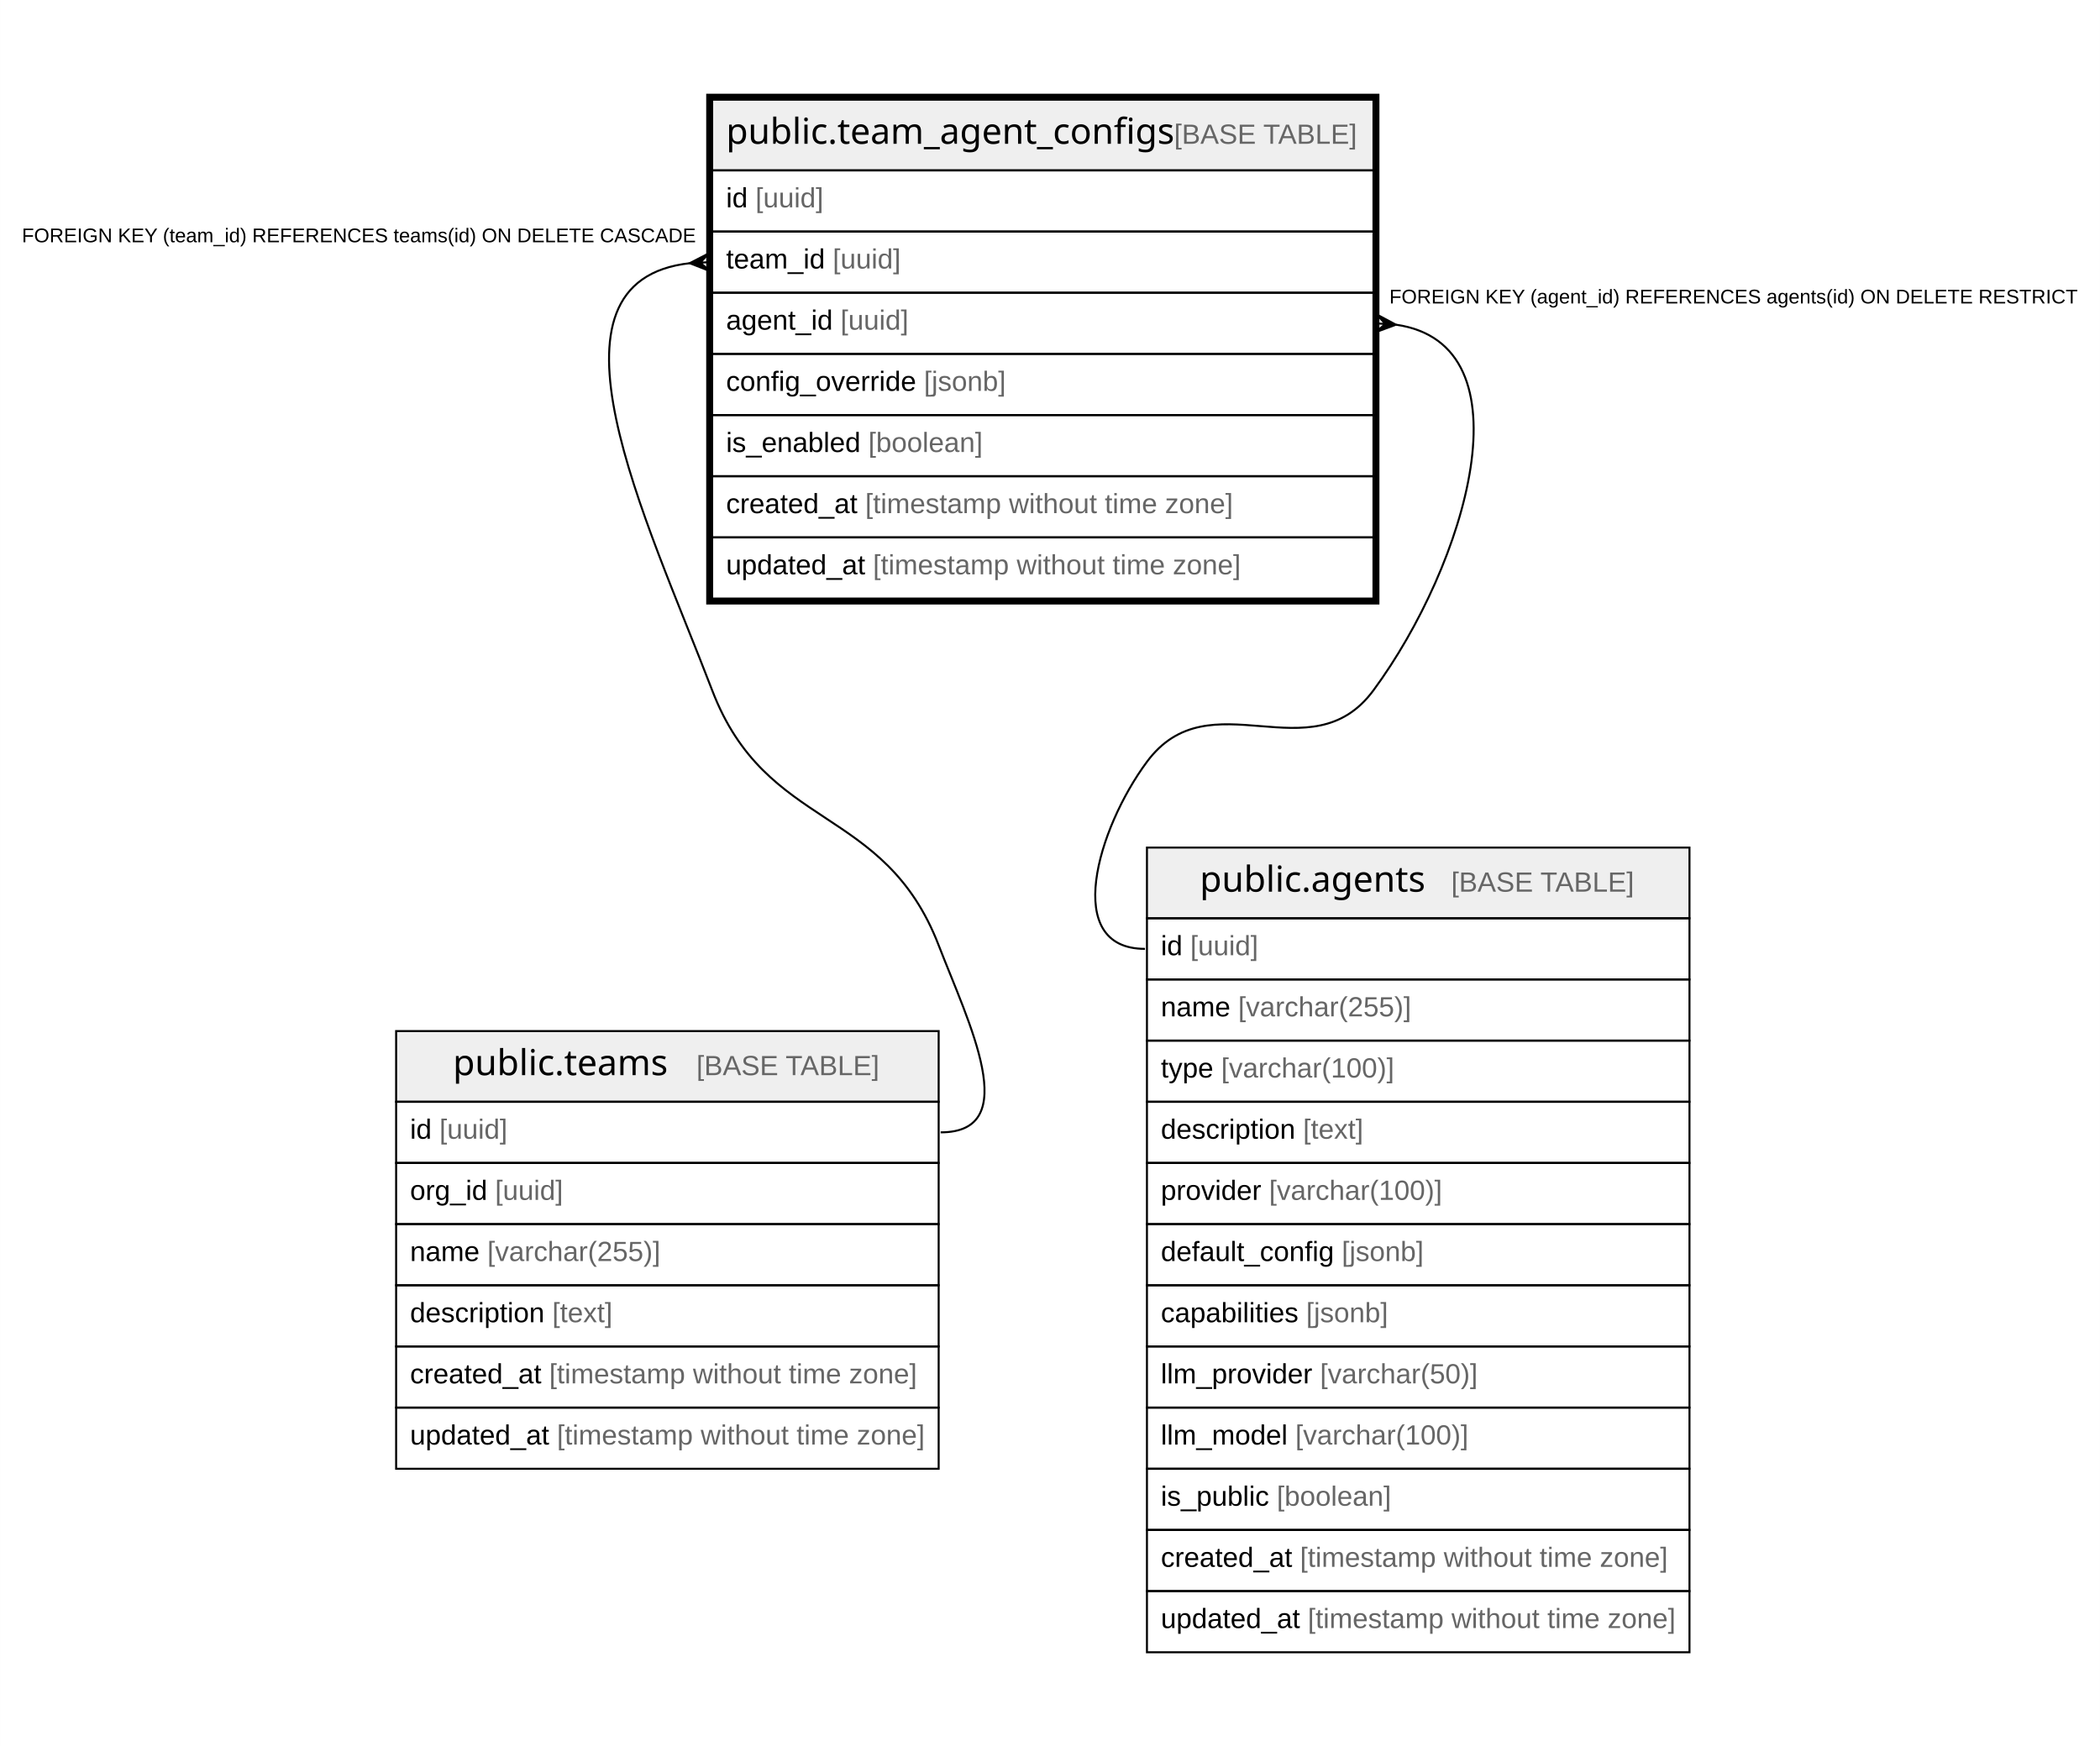
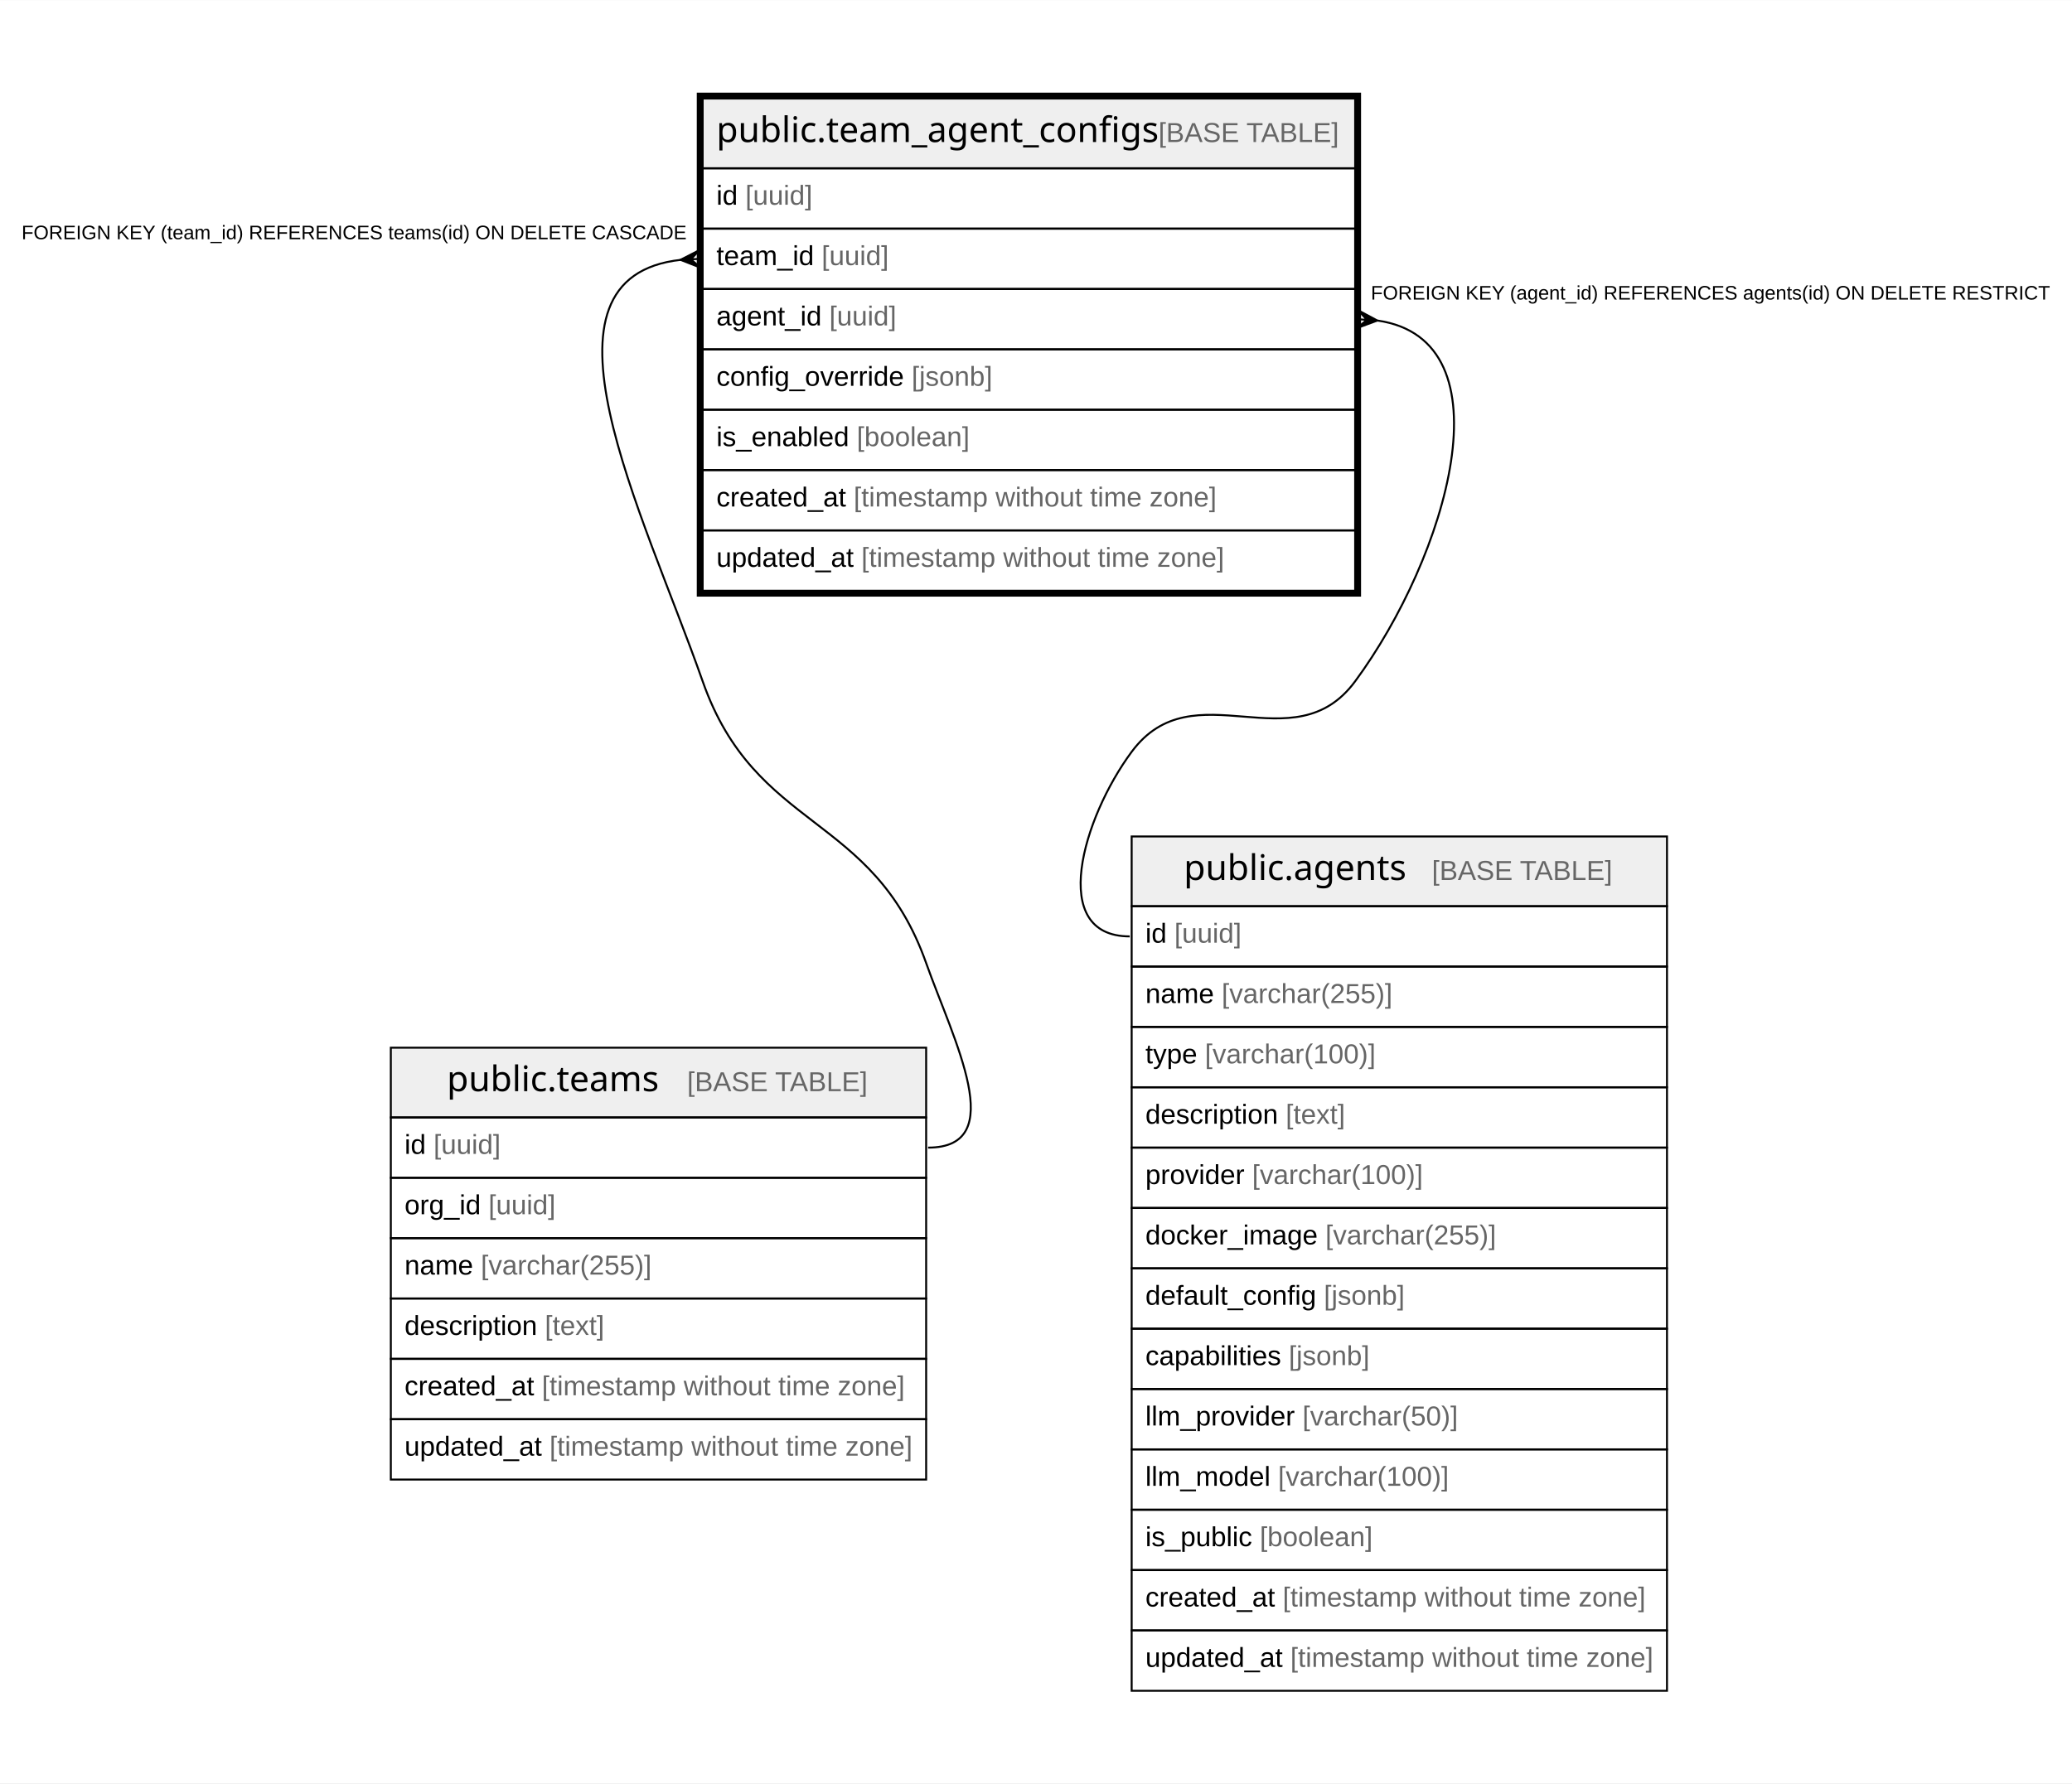
- <svg xmlns="http://www.w3.org/2000/svg" width="1057pt" height="879pt" viewBox="0.00 0.00 1057.20 879.20">
-   <g id="graph0" class="graph" transform="scale(1 1) rotate(0) translate(4 875.2)">
-     <polygon fill="white" stroke="none" points="-4,4 -4,-875.2 1053.2,-875.2 1053.2,4 -4,4" />
+ <svg xmlns="http://www.w3.org/2000/svg" width="1057pt" height="910pt" viewBox="0.00 0.00 1057.20 910.00">
+   <g id="graph0" class="graph" transform="scale(1 1) rotate(0) translate(4 906)">
+     <polygon fill="white" stroke="none" points="-4,4 -4,-906 1053.2,-906 1053.2,4 -4,4" />
    <g id="node1" class="node">
-       <polygon fill="#efefef" stroke="none" points="354.52,-789.4 354.52,-825 687.45,-825 687.45,-789.4 354.52,-789.4" />
-       <polygon fill="none" stroke="black" points="354.52,-789.4 354.52,-825 687.45,-825 687.45,-789.4 354.52,-789.4" />
-       <text text-anchor="start" x="361.52" y="-802.8" font-family="Arial Bold" font-size="18.00">public.team_agent_configs</text>
-       <text text-anchor="start" x="555.96" y="-802.8" font-family="Arial" font-size="14.00">    </text>
-       <text text-anchor="start" x="587.07" y="-802.8" font-family="Arial" font-size="14.00" fill="#666666">[BASE TABLE]</text>
+       <polygon fill="#efefef" stroke="none" points="354.52,-820.2 354.52,-855.8 687.45,-855.8 687.45,-820.2 354.52,-820.2" />
+       <polygon fill="none" stroke="black" points="354.52,-820.2 354.52,-855.8 687.45,-855.8 687.45,-820.2 354.52,-820.2" />
+       <text text-anchor="start" x="361.52" y="-833.6" font-family="Arial Bold" font-size="18.00">public.team_agent_configs</text>
+       <text text-anchor="start" x="555.96" y="-833.6" font-family="Arial" font-size="14.00">    </text>
+       <text text-anchor="start" x="587.07" y="-833.6" font-family="Arial" font-size="14.00" fill="#666666">[BASE TABLE]</text>
+       <polygon fill="none" stroke="black" points="354.52,-789.4 354.52,-820.2 687.45,-820.2 687.45,-789.4 354.52,-789.4" />
+       <text text-anchor="start" x="361.52" y="-801.6" font-family="Arial" font-size="14.00">id </text>
+       <text text-anchor="start" x="376.3" y="-801.6" font-family="Arial" font-size="14.00" fill="#666666">[uuid]</text>
      <polygon fill="none" stroke="black" points="354.52,-758.6 354.52,-789.4 687.45,-789.4 687.45,-758.6 354.52,-758.6" />
-       <text text-anchor="start" x="361.52" y="-770.8" font-family="Arial" font-size="14.00">id </text>
-       <text text-anchor="start" x="376.3" y="-770.8" font-family="Arial" font-size="14.00" fill="#666666">[uuid]</text>
+       <text text-anchor="start" x="361.52" y="-770.8" font-family="Arial" font-size="14.00">team_id </text>
+       <text text-anchor="start" x="415.21" y="-770.8" font-family="Arial" font-size="14.00" fill="#666666">[uuid]</text>
      <polygon fill="none" stroke="black" points="354.52,-727.8 354.52,-758.6 687.45,-758.6 687.45,-727.8 354.52,-727.8" />
-       <text text-anchor="start" x="361.52" y="-740" font-family="Arial" font-size="14.00">team_id </text>
-       <text text-anchor="start" x="415.21" y="-740" font-family="Arial" font-size="14.00" fill="#666666">[uuid]</text>
+       <text text-anchor="start" x="361.52" y="-740" font-family="Arial" font-size="14.00">agent_id </text>
+       <text text-anchor="start" x="419.12" y="-740" font-family="Arial" font-size="14.00" fill="#666666">[uuid]</text>
      <polygon fill="none" stroke="black" points="354.52,-697 354.52,-727.8 687.45,-727.8 687.45,-697 354.52,-697" />
-       <text text-anchor="start" x="361.52" y="-709.2" font-family="Arial" font-size="14.00">agent_id </text>
-       <text text-anchor="start" x="419.12" y="-709.2" font-family="Arial" font-size="14.00" fill="#666666">[uuid]</text>
+       <text text-anchor="start" x="361.52" y="-709.2" font-family="Arial" font-size="14.00">config_override </text>
+       <text text-anchor="start" x="461.13" y="-709.2" font-family="Arial" font-size="14.00" fill="#666666">[jsonb]</text>
      <polygon fill="none" stroke="black" points="354.52,-666.2 354.52,-697 687.45,-697 687.45,-666.2 354.52,-666.2" />
-       <text text-anchor="start" x="361.52" y="-678.4" font-family="Arial" font-size="14.00">config_override </text>
-       <text text-anchor="start" x="461.13" y="-678.4" font-family="Arial" font-size="14.00" fill="#666666">[jsonb]</text>
+       <text text-anchor="start" x="361.52" y="-678.4" font-family="Arial" font-size="14.00">is_enabled </text>
+       <text text-anchor="start" x="433.13" y="-678.4" font-family="Arial" font-size="14.00" fill="#666666">[boolean]</text>
      <polygon fill="none" stroke="black" points="354.52,-635.4 354.52,-666.2 687.45,-666.2 687.45,-635.4 354.52,-635.4" />
-       <text text-anchor="start" x="361.52" y="-647.6" font-family="Arial" font-size="14.00">is_enabled </text>
-       <text text-anchor="start" x="433.13" y="-647.6" font-family="Arial" font-size="14.00" fill="#666666">[boolean]</text>
+       <text text-anchor="start" x="361.52" y="-647.6" font-family="Arial" font-size="14.00">created_at </text>
+       <text text-anchor="start" x="431.56" y="-647.6" font-family="Arial" font-size="14.00" fill="#666666">[timestamp without time zone]</text>
      <polygon fill="none" stroke="black" points="354.52,-604.6 354.52,-635.4 687.45,-635.4 687.45,-604.6 354.52,-604.6" />
-       <text text-anchor="start" x="361.52" y="-616.8" font-family="Arial" font-size="14.00">created_at </text>
-       <text text-anchor="start" x="431.56" y="-616.8" font-family="Arial" font-size="14.00" fill="#666666">[timestamp without time zone]</text>
-       <polygon fill="none" stroke="black" points="354.52,-573.8 354.52,-604.6 687.45,-604.6 687.45,-573.8 354.52,-573.8" />
-       <text text-anchor="start" x="361.52" y="-586" font-family="Arial" font-size="14.00">updated_at </text>
-       <text text-anchor="start" x="435.47" y="-586" font-family="Arial" font-size="14.00" fill="#666666">[timestamp without time zone]</text>
-       <polygon fill="none" stroke="black" stroke-width="3" points="353.02,-572.3 353.02,-826.5 688.95,-826.5 688.95,-572.3 353.02,-572.3" />
+       <text text-anchor="start" x="361.52" y="-616.8" font-family="Arial" font-size="14.00">updated_at </text>
+       <text text-anchor="start" x="435.47" y="-616.8" font-family="Arial" font-size="14.00" fill="#666666">[timestamp without time zone]</text>
+       <polygon fill="none" stroke="black" stroke-width="3" points="353.02,-603.1 353.02,-857.3 688.95,-857.3 688.95,-603.1 353.02,-603.1" />
    </g>
    <g id="node2" class="node">
-       <polygon fill="#efefef" stroke="none" points="195.41,-320.4 195.41,-356 468.55,-356 468.55,-320.4 195.41,-320.4" />
-       <polygon fill="none" stroke="black" points="195.41,-320.4 195.41,-356 468.55,-356 468.55,-320.4 195.41,-320.4" />
-       <text text-anchor="start" x="224" y="-333.8" font-family="Arial Bold" font-size="18.00">public.teams</text>
-       <text text-anchor="start" x="315.48" y="-333.8" font-family="Arial" font-size="14.00">    </text>
-       <text text-anchor="start" x="346.59" y="-333.8" font-family="Arial" font-size="14.00" fill="#666666">[BASE TABLE]</text>
-       <polygon fill="none" stroke="black" points="195.41,-289.6 195.41,-320.4 468.55,-320.4 468.55,-289.6 195.41,-289.6" />
-       <text text-anchor="start" x="202.41" y="-301.8" font-family="Arial" font-size="14.00">id </text>
-       <text text-anchor="start" x="217.2" y="-301.8" font-family="Arial" font-size="14.00" fill="#666666">[uuid]</text>
-       <polygon fill="none" stroke="black" points="195.41,-258.8 195.41,-289.6 468.55,-289.6 468.55,-258.8 195.41,-258.8" />
-       <text text-anchor="start" x="202.41" y="-271" font-family="Arial" font-size="14.00">org_id </text>
-       <text text-anchor="start" x="245.22" y="-271" font-family="Arial" font-size="14.00" fill="#666666">[uuid]</text>
-       <polygon fill="none" stroke="black" points="195.41,-228 195.41,-258.8 468.55,-258.8 468.55,-228 195.41,-228" />
-       <text text-anchor="start" x="202.41" y="-240.2" font-family="Arial" font-size="14.00">name </text>
-       <text text-anchor="start" x="241.32" y="-240.2" font-family="Arial" font-size="14.00" fill="#666666">[varchar(255)]</text>
-       <polygon fill="none" stroke="black" points="195.41,-197.2 195.41,-228 468.55,-228 468.55,-197.2 195.41,-197.2" />
-       <text text-anchor="start" x="202.41" y="-209.4" font-family="Arial" font-size="14.00">description </text>
-       <text text-anchor="start" x="274" y="-209.4" font-family="Arial" font-size="14.00" fill="#666666">[text]</text>
-       <polygon fill="none" stroke="black" points="195.41,-166.4 195.41,-197.2 468.55,-197.2 468.55,-166.4 195.41,-166.4" />
-       <text text-anchor="start" x="202.41" y="-178.6" font-family="Arial" font-size="14.00">created_at </text>
-       <text text-anchor="start" x="272.46" y="-178.6" font-family="Arial" font-size="14.00" fill="#666666">[timestamp without time zone]</text>
-       <polygon fill="none" stroke="black" points="195.41,-135.6 195.41,-166.4 468.55,-166.4 468.55,-135.6 195.41,-135.6" />
-       <text text-anchor="start" x="202.41" y="-147.8" font-family="Arial" font-size="14.00">updated_at </text>
-       <text text-anchor="start" x="276.37" y="-147.8" font-family="Arial" font-size="14.00" fill="#666666">[timestamp without time zone]</text>
+       <polygon fill="#efefef" stroke="none" points="195.41,-335.8 195.41,-371.4 468.55,-371.4 468.55,-335.8 195.41,-335.8" />
+       <polygon fill="none" stroke="black" points="195.41,-335.8 195.41,-371.4 468.55,-371.4 468.55,-335.8 195.41,-335.8" />
+       <text text-anchor="start" x="224" y="-349.2" font-family="Arial Bold" font-size="18.00">public.teams</text>
+       <text text-anchor="start" x="315.48" y="-349.2" font-family="Arial" font-size="14.00">    </text>
+       <text text-anchor="start" x="346.59" y="-349.2" font-family="Arial" font-size="14.00" fill="#666666">[BASE TABLE]</text>
+       <polygon fill="none" stroke="black" points="195.41,-305 195.41,-335.8 468.55,-335.8 468.55,-305 195.41,-305" />
+       <text text-anchor="start" x="202.41" y="-317.2" font-family="Arial" font-size="14.00">id </text>
+       <text text-anchor="start" x="217.2" y="-317.2" font-family="Arial" font-size="14.00" fill="#666666">[uuid]</text>
+       <polygon fill="none" stroke="black" points="195.41,-274.2 195.41,-305 468.55,-305 468.55,-274.2 195.41,-274.2" />
+       <text text-anchor="start" x="202.41" y="-286.4" font-family="Arial" font-size="14.00">org_id </text>
+       <text text-anchor="start" x="245.22" y="-286.4" font-family="Arial" font-size="14.00" fill="#666666">[uuid]</text>
+       <polygon fill="none" stroke="black" points="195.41,-243.4 195.41,-274.2 468.55,-274.2 468.55,-243.4 195.41,-243.4" />
+       <text text-anchor="start" x="202.41" y="-255.6" font-family="Arial" font-size="14.00">name </text>
+       <text text-anchor="start" x="241.32" y="-255.6" font-family="Arial" font-size="14.00" fill="#666666">[varchar(255)]</text>
+       <polygon fill="none" stroke="black" points="195.41,-212.6 195.41,-243.4 468.55,-243.4 468.55,-212.6 195.41,-212.6" />
+       <text text-anchor="start" x="202.41" y="-224.8" font-family="Arial" font-size="14.00">description </text>
+       <text text-anchor="start" x="274" y="-224.8" font-family="Arial" font-size="14.00" fill="#666666">[text]</text>
+       <polygon fill="none" stroke="black" points="195.41,-181.8 195.41,-212.6 468.55,-212.6 468.55,-181.8 195.41,-181.8" />
+       <text text-anchor="start" x="202.41" y="-194" font-family="Arial" font-size="14.00">created_at </text>
+       <text text-anchor="start" x="272.46" y="-194" font-family="Arial" font-size="14.00" fill="#666666">[timestamp without time zone]</text>
+       <polygon fill="none" stroke="black" points="195.41,-151 195.41,-181.8 468.55,-181.8 468.55,-151 195.41,-151" />
+       <text text-anchor="start" x="202.41" y="-163.2" font-family="Arial" font-size="14.00">updated_at </text>
+       <text text-anchor="start" x="276.37" y="-163.2" font-family="Arial" font-size="14.00" fill="#666666">[timestamp without time zone]</text>
    </g>
    <g id="edge1" class="edge">
-       <path fill="none" stroke="black" d="M343.49,-742.69C262.3,-733.89 321.54,-613.77 354.52,-527.6 381.79,-456.32 441.07,-470.4 468.55,-399.2 483.63,-360.14 511.42,-305 469.55,-305" />
-       <polygon fill="black" stroke="black" points="343.2,-742.67 352.95,-747.68 348.52,-742.94 352.85,-743.17 352.85,-743.17 352.85,-743.17 348.52,-742.94 353.41,-738.69 343.2,-742.67" />
-       <text text-anchor="start" x="7" y="-753.2" font-family="Arial" font-size="10.00">FOREIGN KEY (team_id) REFERENCES teams(id) ON DELETE CASCADE</text>
+       <path fill="none" stroke="black" d="M343.5,-773.49C262.48,-764.76 323.96,-645.46 354.52,-558.4 381.53,-481.43 441.31,-491.48 468.55,-414.6 482.54,-375.14 511.42,-320.4 469.55,-320.4" />
+       <polygon fill="black" stroke="black" points="343.2,-773.48 352.95,-778.48 348.52,-773.75 352.85,-773.97 352.85,-773.97 352.85,-773.97 348.52,-773.75 353.41,-769.49 343.2,-773.48" />
+       <text text-anchor="start" x="7" y="-784" font-family="Arial" font-size="10.00">FOREIGN KEY (team_id) REFERENCES teams(id) ON DELETE CASCADE</text>
    </g>
    <g id="node3" class="node">
-       <polygon fill="#efefef" stroke="none" points="573.41,-412.8 573.41,-448.4 846.55,-448.4 846.55,-412.8 573.41,-412.8" />
-       <polygon fill="none" stroke="black" points="573.41,-412.8 573.41,-448.4 846.55,-448.4 846.55,-412.8 573.41,-412.8" />
-       <text text-anchor="start" x="600" y="-426.2" font-family="Arial Bold" font-size="18.00">public.agents</text>
-       <text text-anchor="start" x="695.47" y="-426.2" font-family="Arial" font-size="14.00">    </text>
-       <text text-anchor="start" x="726.59" y="-426.2" font-family="Arial" font-size="14.00" fill="#666666">[BASE TABLE]</text>
+       <polygon fill="#efefef" stroke="none" points="573.41,-443.6 573.41,-479.2 846.55,-479.2 846.55,-443.6 573.41,-443.6" />
+       <polygon fill="none" stroke="black" points="573.41,-443.6 573.41,-479.2 846.55,-479.2 846.55,-443.6 573.41,-443.6" />
+       <text text-anchor="start" x="600" y="-457" font-family="Arial Bold" font-size="18.00">public.agents</text>
+       <text text-anchor="start" x="695.47" y="-457" font-family="Arial" font-size="14.00">    </text>
+       <text text-anchor="start" x="726.59" y="-457" font-family="Arial" font-size="14.00" fill="#666666">[BASE TABLE]</text>
+       <polygon fill="none" stroke="black" points="573.41,-412.8 573.41,-443.6 846.55,-443.6 846.55,-412.8 573.41,-412.8" />
+       <text text-anchor="start" x="580.41" y="-425" font-family="Arial" font-size="14.00">id </text>
+       <text text-anchor="start" x="595.2" y="-425" font-family="Arial" font-size="14.00" fill="#666666">[uuid]</text>
      <polygon fill="none" stroke="black" points="573.41,-382 573.41,-412.8 846.55,-412.8 846.55,-382 573.41,-382" />
-       <text text-anchor="start" x="580.41" y="-394.2" font-family="Arial" font-size="14.00">id </text>
-       <text text-anchor="start" x="595.2" y="-394.2" font-family="Arial" font-size="14.00" fill="#666666">[uuid]</text>
+       <text text-anchor="start" x="580.41" y="-394.2" font-family="Arial" font-size="14.00">name </text>
+       <text text-anchor="start" x="619.32" y="-394.2" font-family="Arial" font-size="14.00" fill="#666666">[varchar(255)]</text>
      <polygon fill="none" stroke="black" points="573.41,-351.2 573.41,-382 846.55,-382 846.55,-351.2 573.41,-351.2" />
-       <text text-anchor="start" x="580.41" y="-363.4" font-family="Arial" font-size="14.00">name </text>
-       <text text-anchor="start" x="619.32" y="-363.4" font-family="Arial" font-size="14.00" fill="#666666">[varchar(255)]</text>
+       <text text-anchor="start" x="580.41" y="-363.4" font-family="Arial" font-size="14.00">type </text>
+       <text text-anchor="start" x="610.76" y="-363.4" font-family="Arial" font-size="14.00" fill="#666666">[varchar(100)]</text>
      <polygon fill="none" stroke="black" points="573.41,-320.4 573.41,-351.2 846.55,-351.2 846.55,-320.4 573.41,-320.4" />
-       <text text-anchor="start" x="580.41" y="-332.6" font-family="Arial" font-size="14.00">type </text>
-       <text text-anchor="start" x="610.76" y="-332.6" font-family="Arial" font-size="14.00" fill="#666666">[varchar(100)]</text>
+       <text text-anchor="start" x="580.41" y="-332.6" font-family="Arial" font-size="14.00">description </text>
+       <text text-anchor="start" x="652" y="-332.6" font-family="Arial" font-size="14.00" fill="#666666">[text]</text>
      <polygon fill="none" stroke="black" points="573.41,-289.6 573.41,-320.4 846.55,-320.4 846.55,-289.6 573.41,-289.6" />
-       <text text-anchor="start" x="580.41" y="-301.8" font-family="Arial" font-size="14.00">description </text>
-       <text text-anchor="start" x="652" y="-301.8" font-family="Arial" font-size="14.00" fill="#666666">[text]</text>
+       <text text-anchor="start" x="580.41" y="-301.8" font-family="Arial" font-size="14.00">provider </text>
+       <text text-anchor="start" x="634.88" y="-301.8" font-family="Arial" font-size="14.00" fill="#666666">[varchar(100)]</text>
      <polygon fill="none" stroke="black" points="573.41,-258.8 573.41,-289.6 846.55,-289.6 846.55,-258.8 573.41,-258.8" />
-       <text text-anchor="start" x="580.41" y="-271" font-family="Arial" font-size="14.00">provider </text>
-       <text text-anchor="start" x="634.88" y="-271" font-family="Arial" font-size="14.00" fill="#666666">[varchar(100)]</text>
+       <text text-anchor="start" x="580.41" y="-271" font-family="Arial" font-size="14.00">docker_image </text>
+       <text text-anchor="start" x="672.24" y="-271" font-family="Arial" font-size="14.00" fill="#666666">[varchar(255)]</text>
      <polygon fill="none" stroke="black" points="573.41,-228 573.41,-258.8 846.55,-258.8 846.55,-228 573.41,-228" />
      <text text-anchor="start" x="580.41" y="-240.2" font-family="Arial" font-size="14.00">default_config </text>
      <text text-anchor="start" x="671.48" y="-240.2" font-family="Arial" font-size="14.00" fill="#666666">[jsonb]</text>
      <polygon fill="none" stroke="black" points="573.41,-197.2 573.41,-228 846.55,-228 846.55,-197.2 573.41,-197.2" />
      <text text-anchor="start" x="580.41" y="-209.4" font-family="Arial" font-size="14.00">capabilities </text>
      <text text-anchor="start" x="653.56" y="-209.4" font-family="Arial" font-size="14.00" fill="#666666">[jsonb]</text>
      <polygon fill="none" stroke="black" points="573.41,-166.4 573.41,-197.2 846.55,-197.2 846.55,-166.4 573.41,-166.4" />
      <text text-anchor="start" x="580.41" y="-178.6" font-family="Arial" font-size="14.00">llm_provider </text>
      <text text-anchor="start" x="660.55" y="-178.6" font-family="Arial" font-size="14.00" fill="#666666">[varchar(50)]</text>
      <polygon fill="none" stroke="black" points="573.41,-135.6 573.41,-166.4 846.55,-166.4 846.55,-135.6 573.41,-135.6" />
      <text text-anchor="start" x="580.41" y="-147.8" font-family="Arial" font-size="14.00">llm_model </text>
      <text text-anchor="start" x="648.1" y="-147.8" font-family="Arial" font-size="14.00" fill="#666666">[varchar(100)]</text>
      <polygon fill="none" stroke="black" points="573.41,-104.8 573.41,-135.6 846.55,-135.6 846.55,-104.8 573.41,-104.8" />
      <text text-anchor="start" x="580.41" y="-117" font-family="Arial" font-size="14.00">is_public </text>
      <text text-anchor="start" x="638.77" y="-117" font-family="Arial" font-size="14.00" fill="#666666">[boolean]</text>
      <polygon fill="none" stroke="black" points="573.41,-74 573.41,-104.8 846.55,-104.8 846.55,-74 573.41,-74" />
      <text text-anchor="start" x="580.41" y="-86.2" font-family="Arial" font-size="14.00">created_at </text>
      <text text-anchor="start" x="650.46" y="-86.2" font-family="Arial" font-size="14.00" fill="#666666">[timestamp without time zone]</text>
      <polygon fill="none" stroke="black" points="573.41,-43.2 573.41,-74 846.55,-74 846.55,-43.2 573.41,-43.2" />
      <text text-anchor="start" x="580.41" y="-55.4" font-family="Arial" font-size="14.00">updated_at </text>
      <text text-anchor="start" x="654.37" y="-55.4" font-family="Arial" font-size="14.00" fill="#666666">[timestamp without time zone]</text>
    </g>
    <g id="edge2" class="edge">
-       <path fill="none" stroke="black" d="M698.82,-711.7C767.46,-701.84 733.99,-590.74 687.45,-527.6 655.91,-484.82 605.06,-534.3 573.41,-491.6 548.48,-457.96 530.54,-397.4 572.41,-397.4" />
-       <polygon fill="black" stroke="black" points="698.76,-711.7 688.48,-707.89 693.43,-712.06 689.11,-712.35 689.11,-712.35 689.11,-712.35 693.43,-712.06 689.08,-716.87 698.76,-711.7" />
-       <text text-anchor="start" x="695.45" y="-722.4" font-family="Arial" font-size="10.00">FOREIGN KEY (agent_id) REFERENCES agents(id) ON DELETE RESTRICT</text>
+       <path fill="none" stroke="black" d="M698.82,-742.5C767.46,-732.64 733.99,-621.54 687.45,-558.4 655.91,-515.62 605.06,-565.1 573.41,-522.4 548.48,-488.76 530.54,-428.2 572.41,-428.2" />
+       <polygon fill="black" stroke="black" points="698.76,-742.5 688.48,-738.69 693.43,-742.86 689.11,-743.15 689.11,-743.15 689.11,-743.15 693.43,-742.86 689.08,-747.67 698.76,-742.5" />
+       <text text-anchor="start" x="695.45" y="-753.2" font-family="Arial" font-size="10.00">FOREIGN KEY (agent_id) REFERENCES agents(id) ON DELETE RESTRICT</text>
    </g>
  </g>
</svg>
